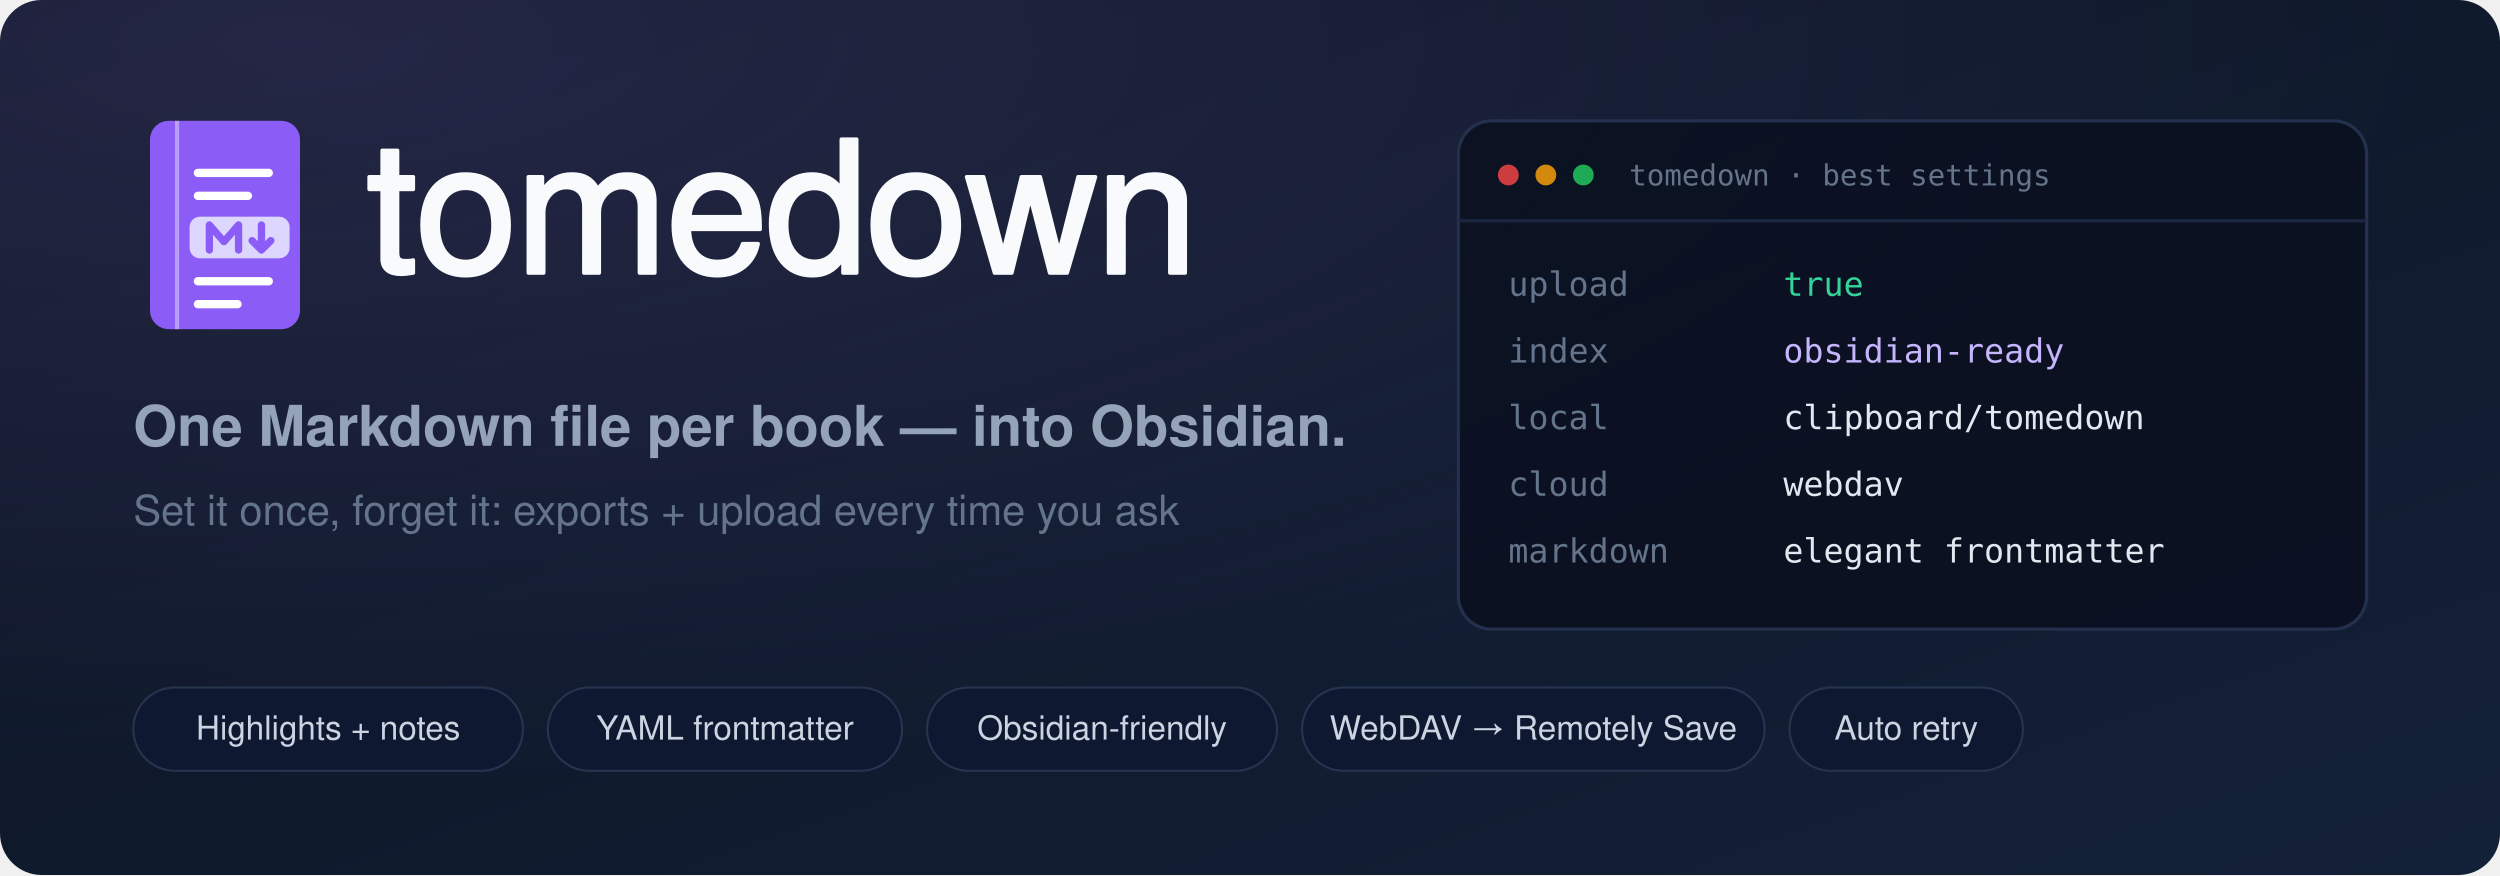
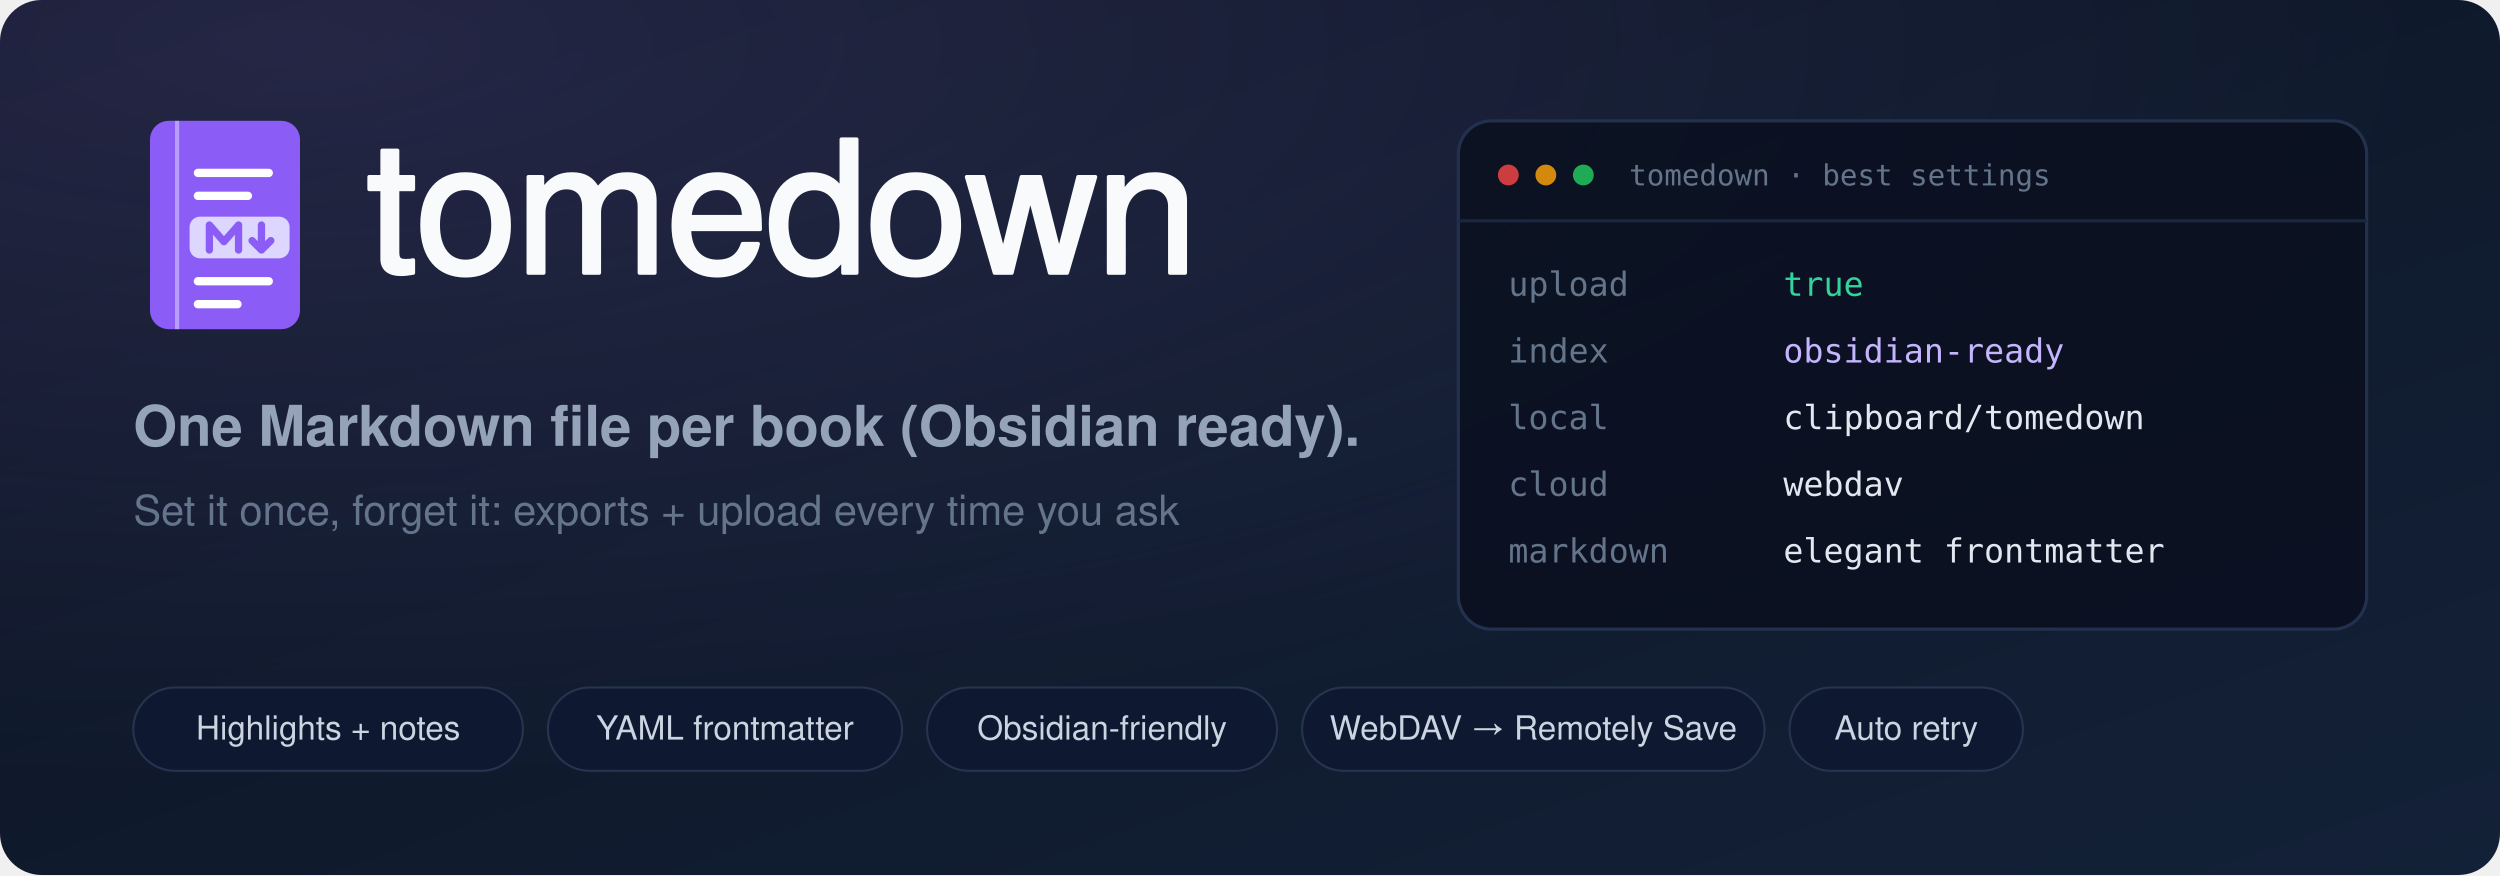
- <svg xmlns="http://www.w3.org/2000/svg" width="1200" height="420" viewBox="0 0 1200 420" role="img" aria-label="tomedown — one Markdown file per book, straight into Obsidian">
+ <svg xmlns="http://www.w3.org/2000/svg" width="1200" height="420" viewBox="0 0 1200 420" role="img" aria-label="tomedown — one Markdown file per book, Obsidian ready">
  <defs>
    <linearGradient id="bg" x1="0" y1="0" x2="1" y2="1">
      <stop offset="0" stop-color="#0b1220" />
      <stop offset="1" stop-color="#132138" />
    </linearGradient>
    <radialGradient id="glow" cx="0.12" cy="0.05" r="0.85">
      <stop offset="0" stop-color="#a78bfa" stop-opacity="0.16" />
      <stop offset="1" stop-color="#a78bfa" stop-opacity="0" />
    </radialGradient>
  </defs>
  <rect width="1200" height="420" rx="20" fill="url(#bg)" />
  <rect width="1200" height="420" rx="20" fill="url(#glow)" />
  <g transform="translate(64 50) scale(.5) translate(-40 -12)">
    <rect x="56" y="28" width="144" height="200" rx="18" fill="#8B5CF6" />
    <path d="M82 28V228" stroke="#DDD6FE" stroke-width="4" opacity=".55" />
    <path d="M102 78H170M102 100H150M102 182H170M102 204H140" stroke="#fff" stroke-width="8" stroke-linecap="round" />
    <rect x="94" y="120" width="96" height="40" rx="10" fill="#DDD6FE" />
    <path d="M113 152V128L127 144L141 128V152" fill="none" stroke="#8B5CF6" stroke-width="7" stroke-linecap="round" stroke-linejoin="round" />
    <path d="M163 128V151M154 143L163 152L172 143" fill="none" stroke="#8B5CF6" stroke-width="7" stroke-linecap="round" stroke-linejoin="round" />
  </g>
  <path d="M198.352 131.0V124.84C197.384 125.104 196.24 125.192 194.832 125.192C191.664 125.192 190.784 124.312 190.784 121.056V90.872H198.352V84.888H190.784V72.216H183.48V84.888H177.232V90.872H183.48V124.312C183.48 128.976 186.648 131.616 192.368 131.616C194.128 131.616 195.888 131.44 198.352 131.0ZM244.344 108.296C244.344 92.368 236.688 83.568 223.4 83.568C210.464 83.568 202.632 92.456 202.632 107.944C202.632 123.432 210.376 132.32 223.488 132.32C236.424 132.32 244.344 123.432 244.344 108.296ZM236.688 108.208C236.688 119.032 231.584 125.544 223.488 125.544C215.304 125.544 210.288 119.12 210.288 107.944C210.288 96.856 215.304 90.344 223.488 90.344C231.76 90.344 236.688 96.768 236.688 108.208ZM314.272 131.0V96.416C314.272 88.144 309.696 83.568 301.072 83.568C294.912 83.568 291.216 85.416 286.904 90.608C284.176 85.68 280.48 83.568 274.496 83.568C268.336 83.568 264.288 85.856 260.328 91.4V84.888H253.64V131.0H260.944V102.048C260.944 95.36 265.784 89.992 271.768 89.992C277.224 89.992 280.304 93.336 280.304 99.232V131.0H287.608V102.048C287.608 95.36 292.536 89.992 298.52 89.992C303.888 89.992 306.968 93.424 306.968 99.232V131.0ZM364.84 110.056C364.84 103.368 364.312 99.144 362.992 95.712C360.0 88.144 352.96 83.568 344.336 83.568C331.488 83.568 323.216 93.072 323.216 108.208C323.216 123.344 331.224 132.32 344.16 132.32C354.72 132.32 362.024 126.336 363.872 117.008H356.48C354.456 123.08 350.32 125.544 344.424 125.544C336.768 125.544 331.048 120.616 330.872 110.056ZM357.008 103.544C357.008 103.544 357.008 103.896 356.92 104.072H331.048C331.664 95.888 336.856 90.344 344.248 90.344C351.464 90.344 357.008 96.328 357.008 103.544ZM411.184 131.0V66.848H403.88V90.696C400.8 86.032 395.872 83.568 389.712 83.568C377.744 83.568 369.912 92.808 369.912 107.504C369.912 123.08 377.568 132.32 389.976 132.32C396.312 132.32 400.712 129.944 404.672 124.224V131.0ZM403.88 108.12C403.88 118.768 398.776 125.456 391.032 125.456C382.936 125.456 377.568 118.68 377.568 107.944C377.568 97.208 382.936 90.432 390.944 90.432C398.864 90.432 403.88 97.472 403.88 108.12ZM460.432 108.296C460.432 92.368 452.776 83.568 439.488 83.568C426.552 83.568 418.72 92.456 418.72 107.944C418.72 123.432 426.464 132.32 439.576 132.32C452.512 132.32 460.432 123.432 460.432 108.296ZM452.776 108.208C452.776 119.032 447.672 125.544 439.576 125.544C431.392 125.544 426.376 119.12 426.376 107.944C426.376 96.856 431.392 90.344 439.576 90.344C447.848 90.344 452.776 96.768 452.776 108.208ZM525.784 84.888H517.512L508.36 120.792L499.296 84.888H490.32L481.52 120.792L472.104 84.888H464.008L477.384 131.0H485.656L494.544 94.832L503.872 131.0H512.232ZM568.872 131.0V96.152C568.872 88.496 563.152 83.568 554.264 83.568C547.4 83.568 543.0 86.208 538.952 92.632V84.888H532.176V131.0H539.48V105.568C539.48 96.152 544.584 89.992 552.064 89.992C557.872 89.992 561.568 93.512 561.568 99.056V131.0Z" fill="#f8fafc" stroke="#f8fafc" stroke-width="1.8" stroke-linejoin="round" />
-   <text x="64" y="214" font-family="'Helvetica Neue', Helvetica, 'Proxima Nova', Arial, sans-serif" font-size="27" font-weight="600" fill="#94a3b8" textLength="590" lengthAdjust="spacingAndGlyphs">One Markdown file per book — into Obsidian.</text>
+   <text x="64" y="214" font-family="'Helvetica Neue', Helvetica, 'Proxima Nova', Arial, sans-serif" font-size="27" font-weight="600" fill="#94a3b8" textLength="590" lengthAdjust="spacingAndGlyphs">One Markdown file per book (Obsidian ready).</text>
  <text x="64" y="252" font-family="'Helvetica Neue', Helvetica, 'Proxima Nova', Arial, sans-serif" font-size="20" fill="#64748b">Set it once, forget it: exports + upload every time you ask</text>
  <rect x="700" y="58" width="436" height="244" rx="16" fill="#0a101f" fill-opacity="0.85" stroke="#23314e" stroke-width="1.5" />
  <circle cx="724" cy="84" r="5" fill="#ef4444" fill-opacity="0.85" />
  <circle cx="742" cy="84" r="5" fill="#f59e0b" fill-opacity="0.85" />
  <circle cx="760" cy="84" r="5" fill="#22c55e" fill-opacity="0.85" />
  <text x="782" y="89" font-family="'iA Writer Mono S', 'JetBrains Mono', Menlo, Consolas, monospace" font-size="14" fill="#64748b">tomedown · best settings</text>
  <line x1="700" y1="106" x2="1136" y2="106" stroke="#1b2740" stroke-width="1.5" />
  <g font-family="'iA Writer Mono S', 'JetBrains Mono', Menlo, Consolas, monospace" font-size="16">
    <text x="724" y="142" fill="#64748b">upload</text>
    <text x="856" y="142" fill="#34d399">true</text>
    <text x="724" y="174" fill="#64748b">index</text>
    <text x="856" y="174" fill="#c4b5fd">obsidian-ready</text>
    <text x="724" y="206" fill="#64748b">local</text>
    <text x="856" y="206" fill="#e2e8f0">clipboard/tomedown</text>
    <text x="724" y="238" fill="#64748b">cloud</text>
    <text x="856" y="238" fill="#e2e8f0">webdav</text>
    <text x="724" y="270" fill="#64748b">markdown</text>
    <text x="856" y="270" fill="#e2e8f0">elegant frontmatter</text>
  </g>
  <g font-family="'Helvetica Neue', Helvetica, 'Proxima Nova', Arial, sans-serif" font-size="16" fill="#cbd5e1">
    <rect x="64" y="330" width="187" height="40" rx="20" fill="#0e1830" stroke="#26344f" />
    <text x="157.5" y="355" text-anchor="middle" textLength="155" lengthAdjust="spacingAndGlyphs">Highlights + notes</text>
    <rect x="263" y="330" width="170" height="40" rx="20" fill="#0e1830" stroke="#26344f" />
    <text x="348.0" y="355" text-anchor="middle" textLength="138" lengthAdjust="spacingAndGlyphs">YAML frontmatter</text>
    <rect x="445" y="330" width="168" height="40" rx="20" fill="#0e1830" stroke="#26344f" />
    <text x="529.0" y="355" text-anchor="middle" textLength="136" lengthAdjust="spacingAndGlyphs">Obsidian-friendly</text>
    <rect x="625" y="330" width="222" height="40" rx="20" fill="#0e1830" stroke="#26344f" />
    <text x="736.0" y="355" text-anchor="middle" textLength="190" lengthAdjust="spacingAndGlyphs">WebDAV → Remotely Save</text>
    <rect x="859" y="330" width="112" height="40" rx="20" fill="#0e1830" stroke="#26344f" />
    <text x="915.0" y="355" text-anchor="middle" textLength="80" lengthAdjust="spacingAndGlyphs">Auto retry</text>
  </g>
</svg>
